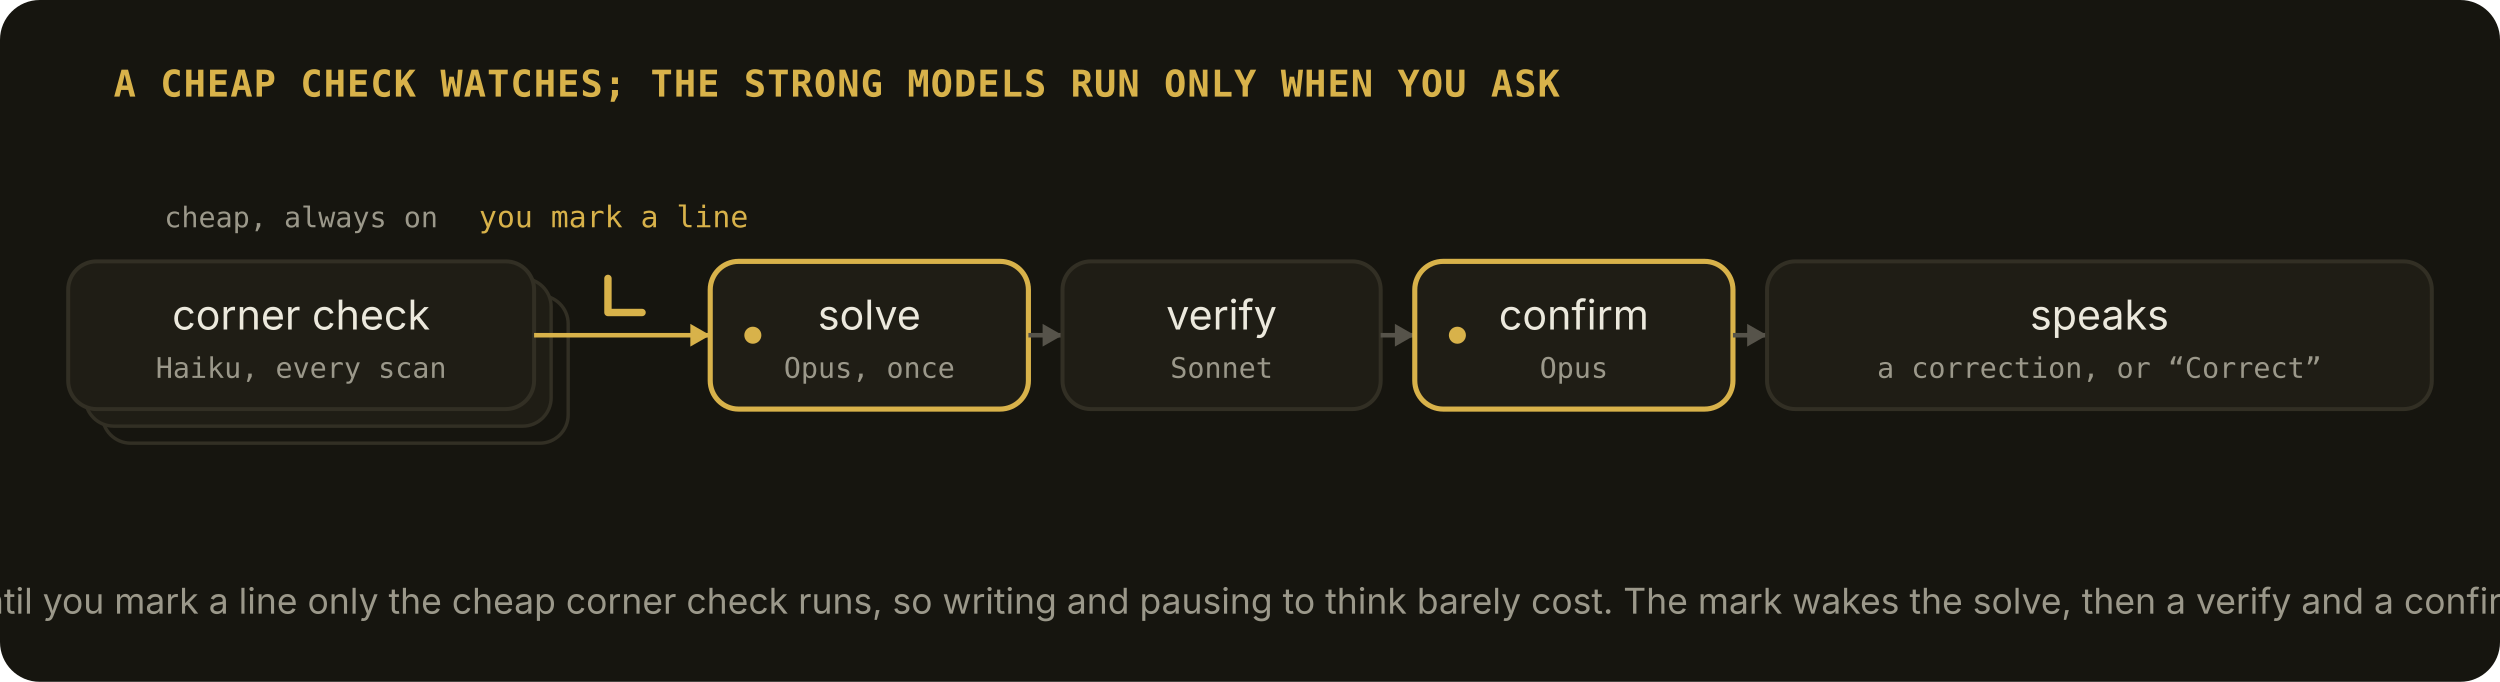
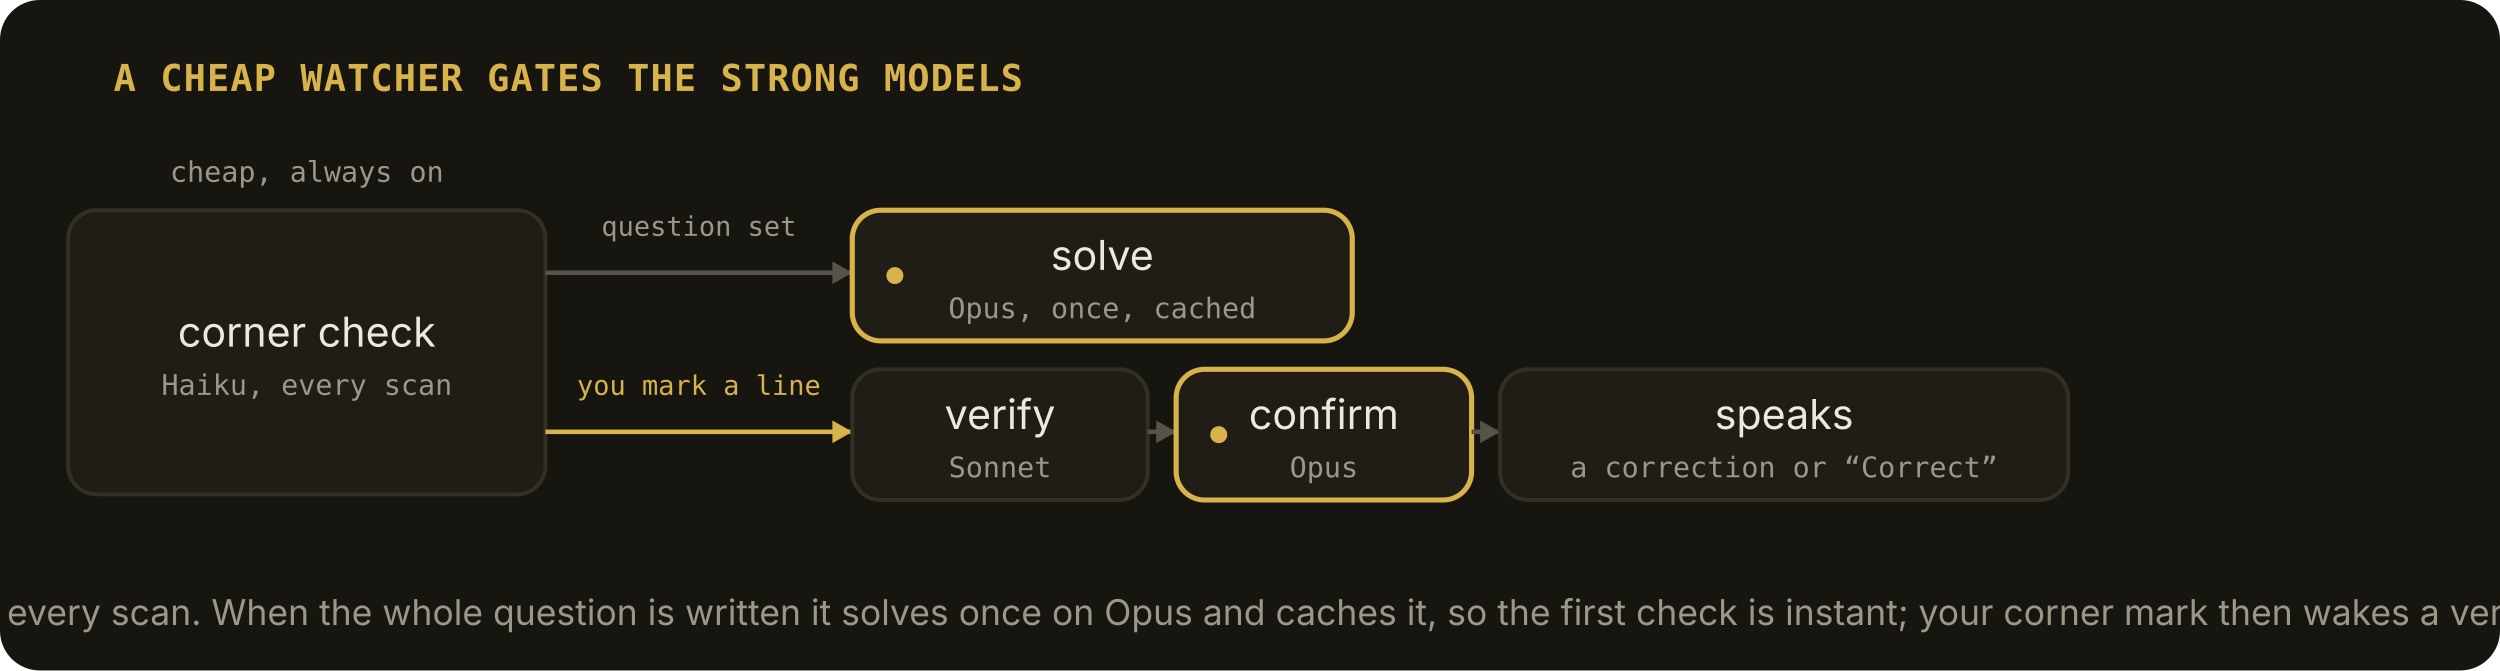
- <svg xmlns="http://www.w3.org/2000/svg" viewBox="0 0 880 240" font-family="'IBM Plex Sans', system-ui, -apple-system, sans-serif">
-   <rect x="0" y="0" width="880" height="240" rx="14" fill="#16150f" stroke="none" stroke-width="0" />
-   <text x="40" y="34" text-anchor="start" font-size="13" fill="#d8b24a" font-family="'IBM Plex Mono', ui-monospace, SFMono-Regular, Menlo, monospace" font-weight="600" letter-spacing="0.03em">A CHEAP CHECK WATCHES; THE STRONG MODELS RUN ONLY WHEN YOU ASK</text>
-   <rect x="36" y="104" width="164" height="52" rx="10" fill="none" stroke="#322f24" stroke-width="1.2" />
-   <rect x="30" y="98" width="164" height="52" rx="10" fill="#1f1d15" stroke="#322f24" stroke-width="1.2" />
-   <rect x="24" y="92" width="164" height="52" rx="10" fill="#1f1d15" stroke="#322f24" stroke-width="1.4" />
-   <text x="106.0" y="116" text-anchor="middle" font-size="14.5" fill="#ece9dd" font-family="'IBM Plex Sans', system-ui, -apple-system, sans-serif">corner check</text>
-   <text x="106.0" y="133" text-anchor="middle" font-size="10" fill="#9b988a" font-family="'IBM Plex Mono', ui-monospace, SFMono-Regular, Menlo, monospace">Haiku, every scan</text>
-   <text x="106.0" y="80" text-anchor="middle" font-size="10" fill="#9b988a" font-family="'IBM Plex Mono', ui-monospace, SFMono-Regular, Menlo, monospace">cheap, always on</text>
-   <line x1="188" y1="118" x2="250" y2="118" stroke="#d8b24a" stroke-width="1.6" />
-   <path d="M250 118 L243 114 L243 122 Z" fill="#d8b24a" />
-   <path d="M214 98 L214 110 L226 110" fill="none" stroke="#d8b24a" stroke-width="2.6" stroke-linecap="round" stroke-linejoin="round" />
-   <text x="216" y="80" text-anchor="middle" font-size="10.5" fill="#d8b24a" font-family="'IBM Plex Mono', ui-monospace, SFMono-Regular, Menlo, monospace">you mark a line</text>
-   <rect x="250" y="92" width="112" height="52" rx="10" fill="#1f1d15" stroke="#d8b24a" stroke-width="1.8" />
-   <circle cx="265" cy="118" r="3" fill="#d8b24a" />
-   <text x="306.0" y="116" text-anchor="middle" font-size="14.5" fill="#ece9dd" font-family="'IBM Plex Sans', system-ui, -apple-system, sans-serif">solve</text>
-   <text x="306.0" y="133" text-anchor="middle" font-size="10" fill="#9b988a" font-family="'IBM Plex Mono', ui-monospace, SFMono-Regular, Menlo, monospace">Opus, once</text>
-   <line x1="362" y1="118" x2="374" y2="118" stroke="#56534a" stroke-width="1.6" />
-   <path d="M374 118 L367 114 L367 122 Z" fill="#56534a" />
-   <rect x="374" y="92" width="112" height="52" rx="10" fill="#1f1d15" stroke="#322f24" stroke-width="1.4" />
-   <text x="430.0" y="116" text-anchor="middle" font-size="14.5" fill="#ece9dd" font-family="'IBM Plex Sans', system-ui, -apple-system, sans-serif">verify</text>
-   <text x="430.0" y="133" text-anchor="middle" font-size="10" fill="#9b988a" font-family="'IBM Plex Mono', ui-monospace, SFMono-Regular, Menlo, monospace">Sonnet</text>
-   <line x1="486" y1="118" x2="498" y2="118" stroke="#56534a" stroke-width="1.6" />
-   <path d="M498 118 L491 114 L491 122 Z" fill="#56534a" />
-   <rect x="498" y="92" width="112" height="52" rx="10" fill="#1f1d15" stroke="#d8b24a" stroke-width="1.8" />
-   <circle cx="513" cy="118" r="3" fill="#d8b24a" />
-   <text x="554.0" y="116" text-anchor="middle" font-size="14.5" fill="#ece9dd" font-family="'IBM Plex Sans', system-ui, -apple-system, sans-serif">confirm</text>
-   <text x="554.0" y="133" text-anchor="middle" font-size="10" fill="#9b988a" font-family="'IBM Plex Mono', ui-monospace, SFMono-Regular, Menlo, monospace">Opus</text>
-   <line x1="610" y1="118" x2="622" y2="118" stroke="#56534a" stroke-width="1.6" />
-   <path d="M622 118 L615 114 L615 122 Z" fill="#56534a" />
-   <rect x="622" y="92" width="234" height="52" rx="10" fill="#1f1d15" stroke="#322f24" stroke-width="1.4" />
-   <text x="739" y="116" text-anchor="middle" font-size="14.5" fill="#ece9dd" font-family="'IBM Plex Sans', system-ui, -apple-system, sans-serif">speaks</text>
-   <text x="739" y="133" text-anchor="middle" font-size="10" fill="#9b988a" font-family="'IBM Plex Mono', ui-monospace, SFMono-Regular, Menlo, monospace">a correction, or “Correct”</text>
-   <text x="440.0" y="216" text-anchor="middle" font-size="12.5" fill="#9b988a" font-family="'IBM Plex Sans', system-ui, -apple-system, sans-serif">Until you mark a line only the cheap corner check runs, so writing and pausing to think barely cost. The mark wakes the solve, then a verify and a confirm.</text>
+ <svg xmlns="http://www.w3.org/2000/svg" viewBox="0 0 880 236" font-family="'IBM Plex Sans', system-ui, -apple-system, sans-serif">
+   <rect x="0" y="0" width="880" height="236" rx="14" fill="#16150f" stroke="none" stroke-width="0" />
+   <text x="40" y="32" text-anchor="start" font-size="13" fill="#d8b24a" font-family="'IBM Plex Mono', ui-monospace, SFMono-Regular, Menlo, monospace" font-weight="600" letter-spacing="0.03em">A CHEAP WATCHER GATES THE STRONG MODELS</text>
+   <rect x="24" y="74" width="168" height="100" rx="10" fill="#1f1d15" stroke="#322f24" stroke-width="1.4" />
+   <text x="108.0" y="122.0" text-anchor="middle" font-size="14.5" fill="#ece9dd" font-family="'IBM Plex Sans', system-ui, -apple-system, sans-serif">corner check</text>
+   <text x="108.0" y="139.0" text-anchor="middle" font-size="10" fill="#9b988a" font-family="'IBM Plex Mono', ui-monospace, SFMono-Regular, Menlo, monospace">Haiku, every scan</text>
+   <text x="108.0" y="64" text-anchor="middle" font-size="10" fill="#9b988a" font-family="'IBM Plex Mono', ui-monospace, SFMono-Regular, Menlo, monospace">cheap, always on</text>
+   <line x1="192" y1="96" x2="300" y2="96" stroke="#56534a" stroke-width="1.6" />
+   <path d="M300 96 L293 92 L293 100 Z" fill="#56534a" />
+   <text x="246" y="83" text-anchor="middle" font-size="9.5" fill="#9b988a" font-family="'IBM Plex Mono', ui-monospace, SFMono-Regular, Menlo, monospace">question set</text>
+   <rect x="300" y="74" width="176" height="46" rx="10" fill="#1f1d15" stroke="#d8b24a" stroke-width="1.8" />
+   <circle cx="315" cy="97.0" r="3" fill="#d8b24a" />
+   <text x="388.0" y="95.0" text-anchor="middle" font-size="14.5" fill="#ece9dd" font-family="'IBM Plex Sans', system-ui, -apple-system, sans-serif">solve</text>
+   <text x="388.0" y="112.0" text-anchor="middle" font-size="10" fill="#9b988a" font-family="'IBM Plex Mono', ui-monospace, SFMono-Regular, Menlo, monospace">Opus, once, cached</text>
+   <line x1="192" y1="152" x2="300" y2="152" stroke="#d8b24a" stroke-width="1.6" />
+   <path d="M300 152 L293 148 L293 156 Z" fill="#d8b24a" />
+   <text x="246" y="139" text-anchor="middle" font-size="9.5" fill="#d8b24a" font-family="'IBM Plex Mono', ui-monospace, SFMono-Regular, Menlo, monospace">you mark a line</text>
+   <rect x="300" y="130" width="104" height="46" rx="10" fill="#1f1d15" stroke="#322f24" stroke-width="1.4" />
+   <text x="352.0" y="151.0" text-anchor="middle" font-size="14.5" fill="#ece9dd" font-family="'IBM Plex Sans', system-ui, -apple-system, sans-serif">verify</text>
+   <text x="352.0" y="168.0" text-anchor="middle" font-size="10" fill="#9b988a" font-family="'IBM Plex Mono', ui-monospace, SFMono-Regular, Menlo, monospace">Sonnet</text>
+   <line x1="404" y1="152" x2="414" y2="152" stroke="#56534a" stroke-width="1.6" />
+   <path d="M414 152 L407 148 L407 156 Z" fill="#56534a" />
+   <rect x="414" y="130" width="104" height="46" rx="10" fill="#1f1d15" stroke="#d8b24a" stroke-width="1.8" />
+   <circle cx="429" cy="153.0" r="3" fill="#d8b24a" />
+   <text x="466.0" y="151.0" text-anchor="middle" font-size="14.5" fill="#ece9dd" font-family="'IBM Plex Sans', system-ui, -apple-system, sans-serif">confirm</text>
+   <text x="466.0" y="168.0" text-anchor="middle" font-size="10" fill="#9b988a" font-family="'IBM Plex Mono', ui-monospace, SFMono-Regular, Menlo, monospace">Opus</text>
+   <line x1="518" y1="152" x2="528" y2="152" stroke="#56534a" stroke-width="1.6" />
+   <path d="M528 152 L521 148 L521 156 Z" fill="#56534a" />
+   <rect x="528" y="130" width="200" height="46" rx="10" fill="#1f1d15" stroke="#322f24" stroke-width="1.4" />
+   <text x="628.0" y="151.0" text-anchor="middle" font-size="14.5" fill="#ece9dd" font-family="'IBM Plex Sans', system-ui, -apple-system, sans-serif">speaks</text>
+   <text x="628.0" y="168.0" text-anchor="middle" font-size="10" fill="#9b988a" font-family="'IBM Plex Mono', ui-monospace, SFMono-Regular, Menlo, monospace">a correction or “Correct”</text>
+   <text x="440.0" y="220" text-anchor="middle" font-size="12.5" fill="#9b988a" font-family="'IBM Plex Sans', system-ui, -apple-system, sans-serif">The watcher runs every scan. When the whole question is written it solves once on Opus and caches it, so the first check is instant; your corner mark then wakes a verify and a confirm.</text>
</svg>
